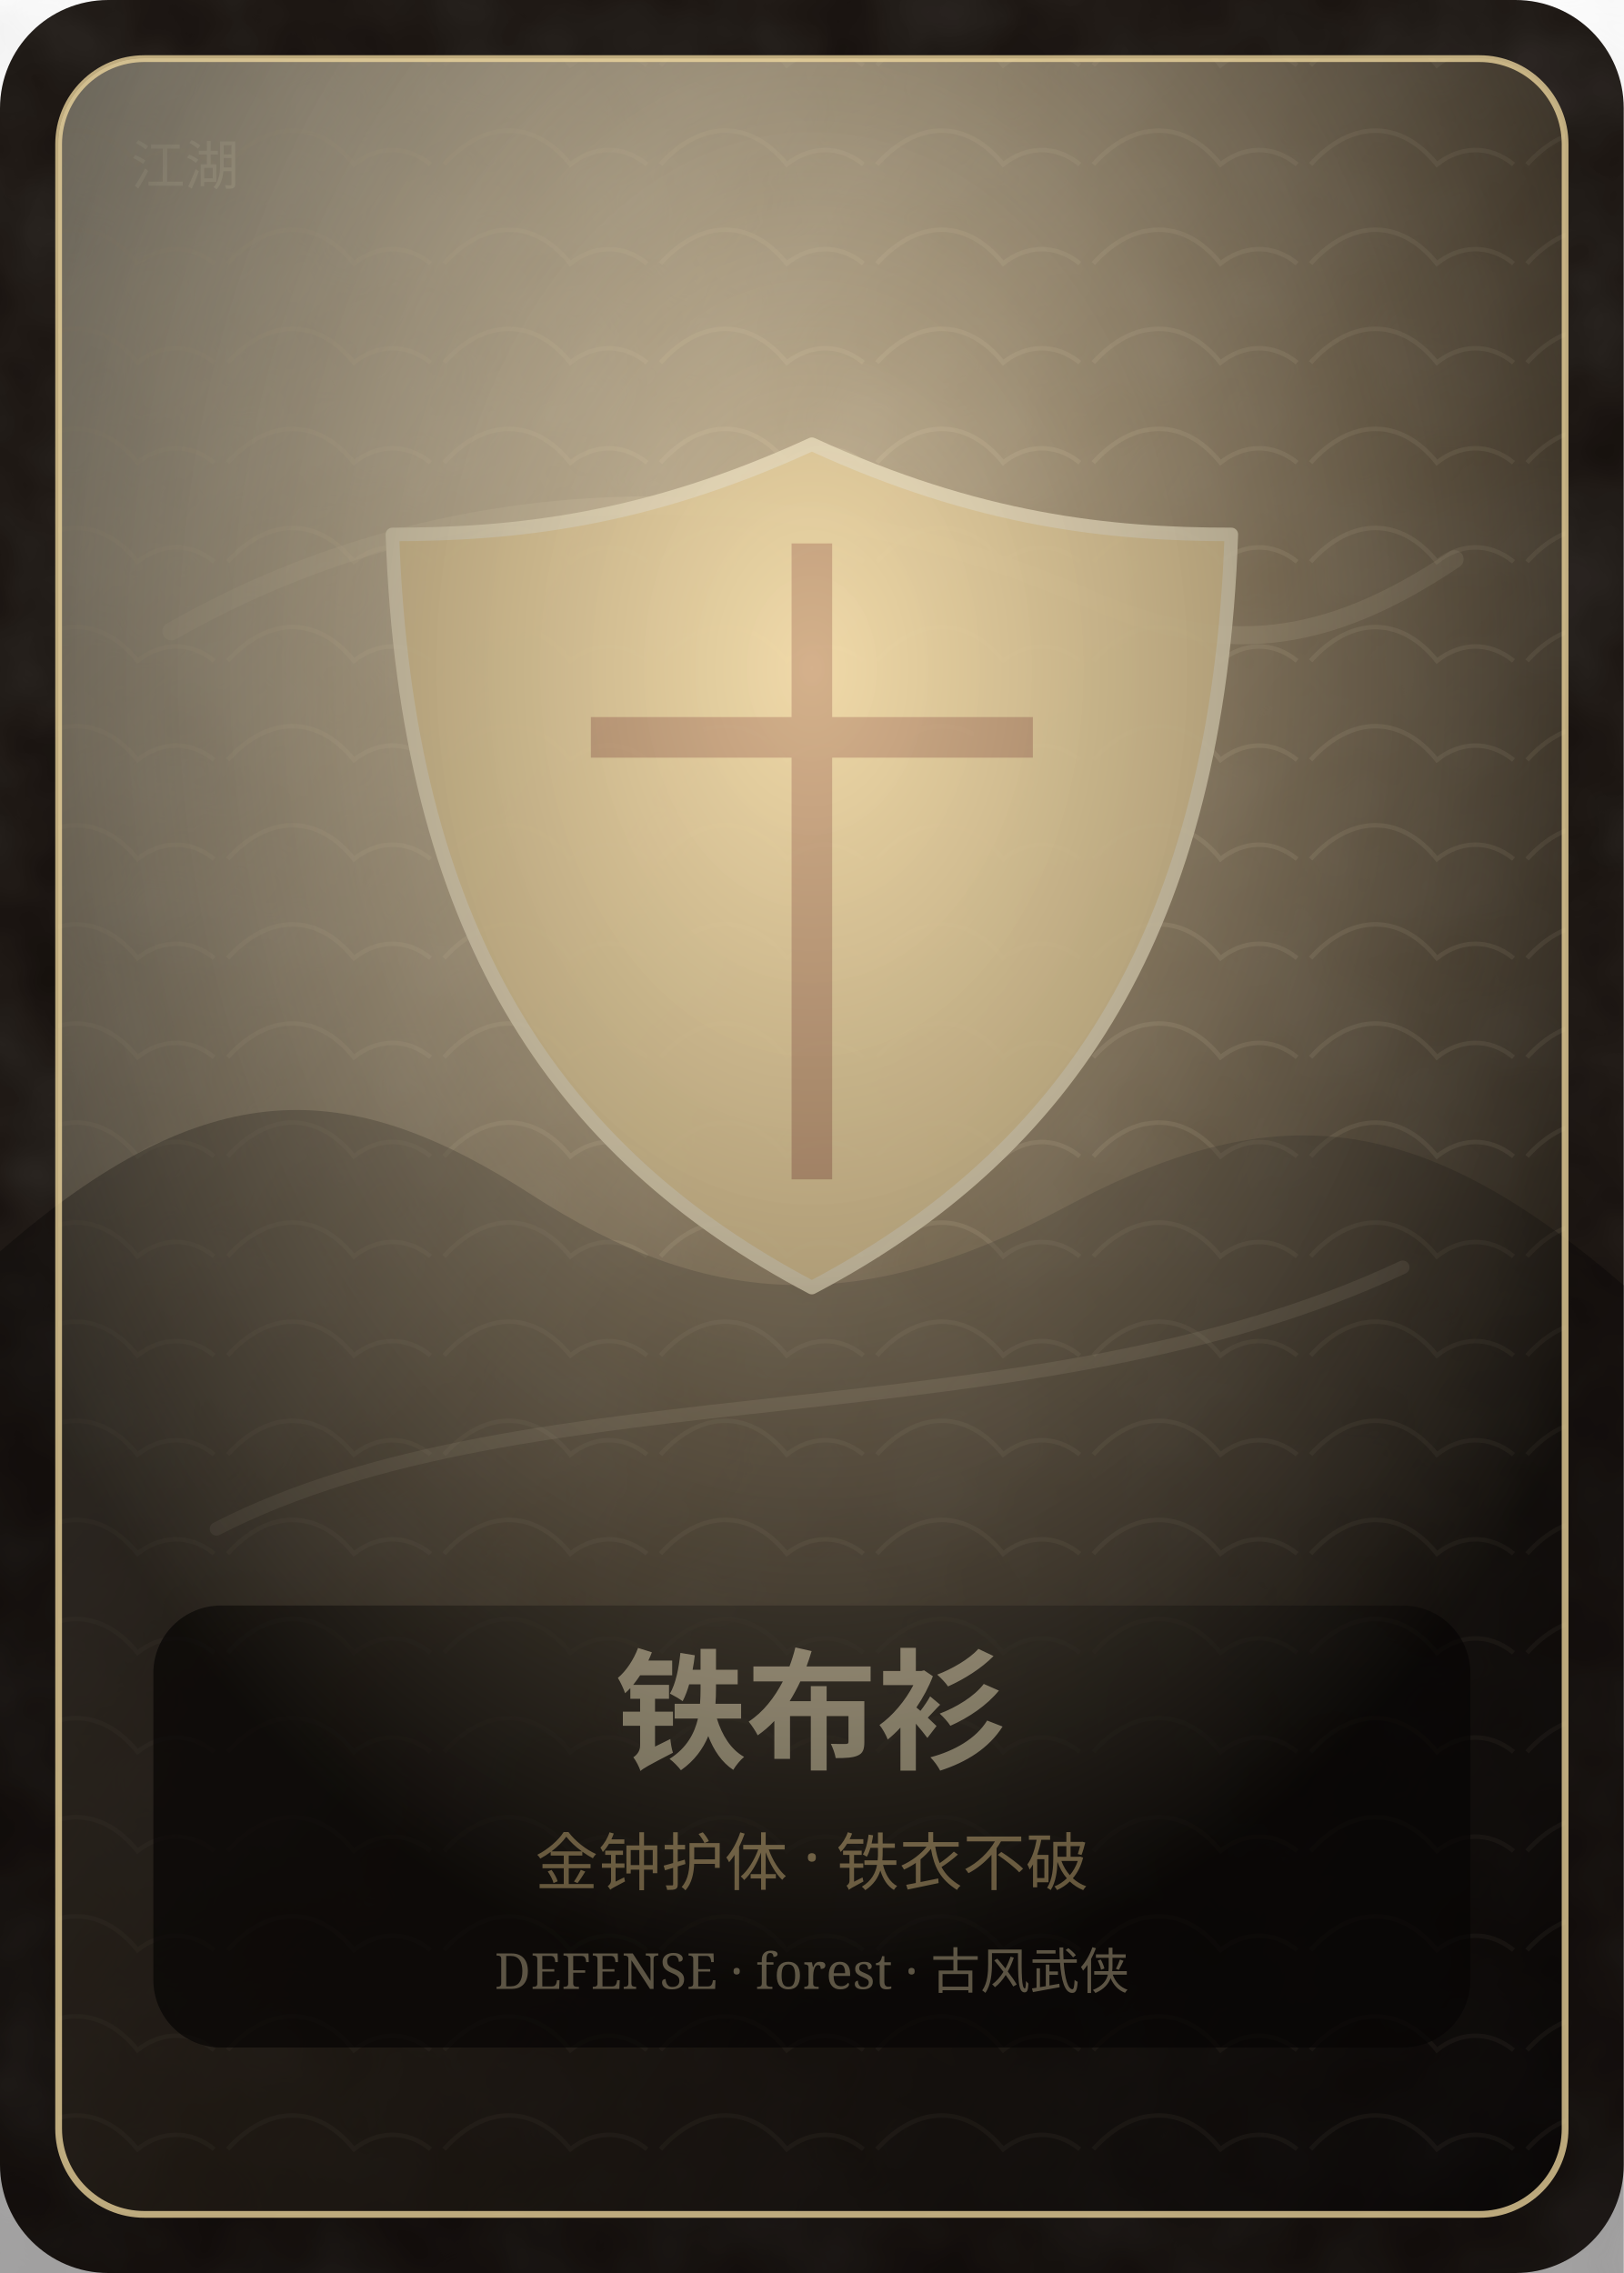
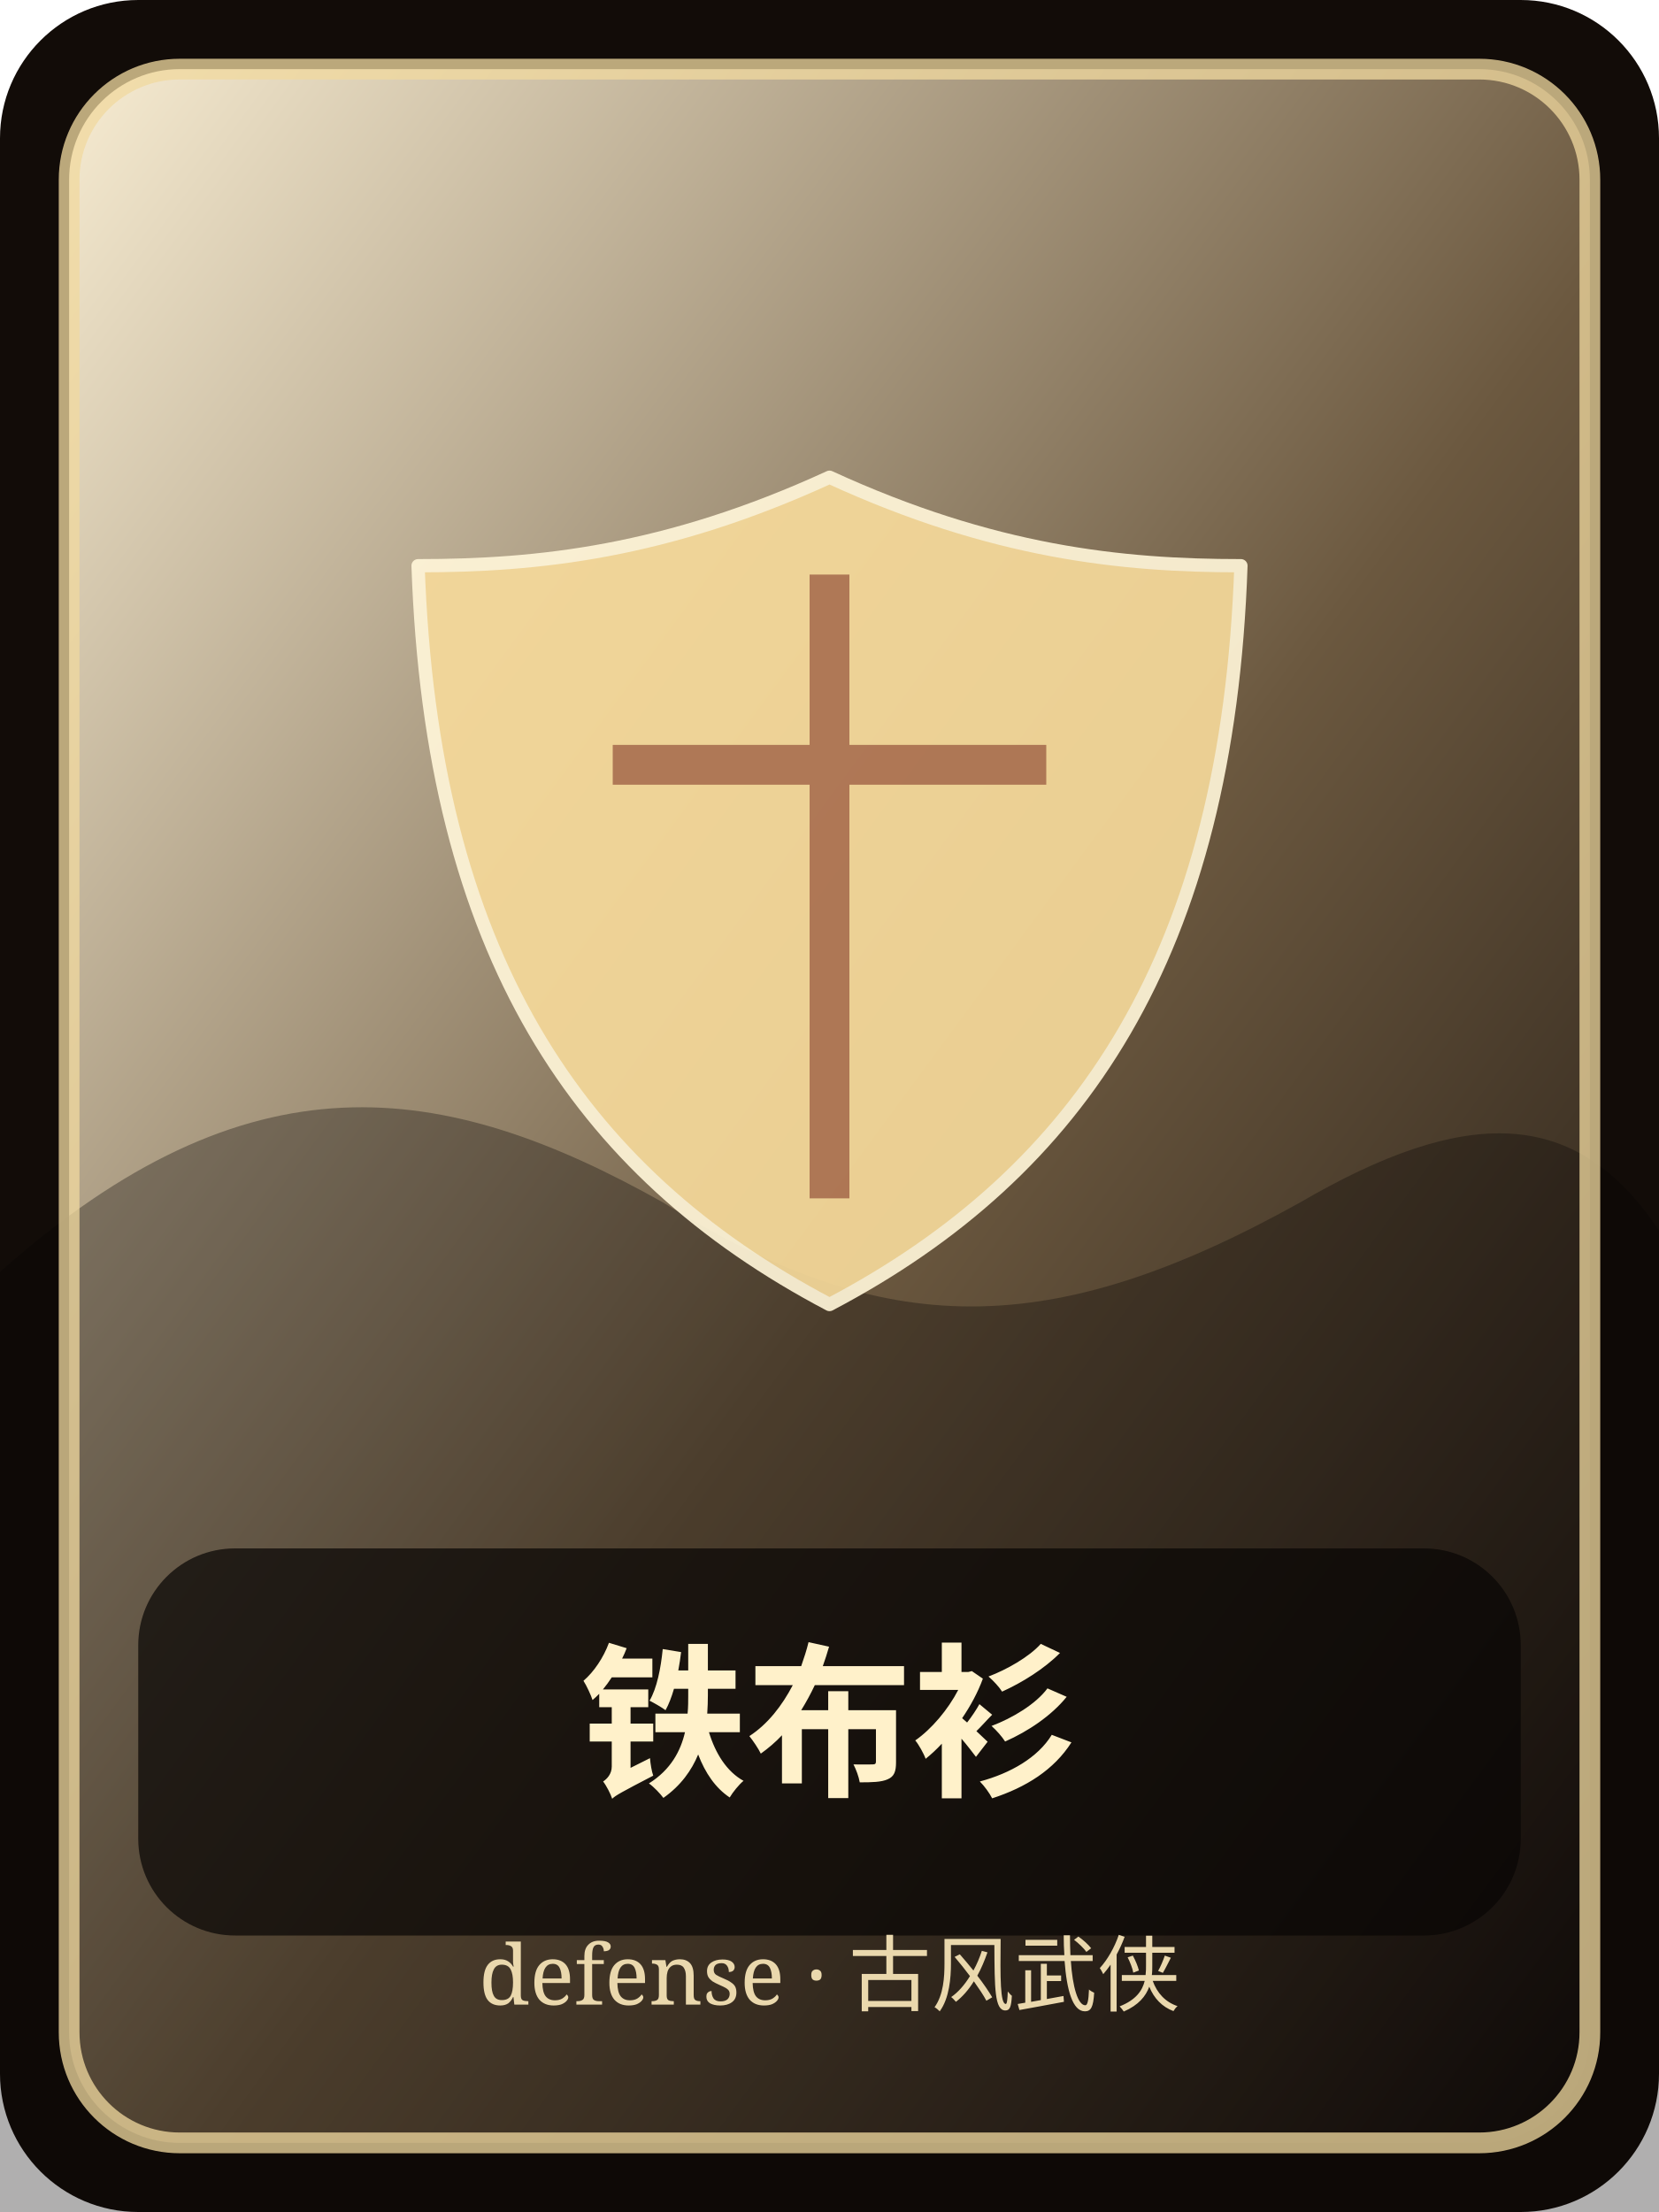
- <svg xmlns="http://www.w3.org/2000/svg" width="720" height="1008" viewBox="0 0 720 1008" role="img" aria-label="铁布衫 · 古风武侠卡牌" data-art-direction="ancient-wuxia" data-kind="card" data-card-id="iron_cloth" data-theme="古风武侠江湖水墨">
+ <svg xmlns="http://www.w3.org/2000/svg" width="120" height="160" viewBox="0 0 120 160" role="img" aria-label="铁布衫 · 古风武侠卡牌" data-art-direction="ancient-wuxia" data-kind="card" data-card-id="iron_cloth" data-theme="古风武侠江湖水墨">
  <defs>
    <linearGradient id="paper" x1="0" y1="0" x2="1" y2="1">
      <stop stop-color="#f7ecd2" />
-       <stop offset="0.52" stop-color="#6b583f" />
+       <stop offset="0.55" stop-color="#6b583f" />
      <stop offset="1" stop-color="#100b09" />
    </linearGradient>
-     <radialGradient id="halo" cx="50%" cy="28%" r="62%">
-       <stop stop-color="#f3dfb7" stop-opacity=".55" />
-       <stop offset="1" stop-color="#050403" stop-opacity=".62" />
-     </radialGradient>
-     <filter id="ink">
-       <feTurbulence type="fractalNoise" baseFrequency="0.018" numOctaves="3" seed="17" />
-       <feColorMatrix type="saturate" values="0" />
-       <feComponentTransfer>
-         <feFuncA type="table" tableValues="0 .16" />
-       </feComponentTransfer>
-     </filter>
-     <pattern id="cloud" width="96" height="44" patternUnits="userSpaceOnUse">
-       <path d="M5 29c18-20 40-20 56 0 10-8 23-9 34 0" fill="none" stroke="#f3dfb7" stroke-width="2" opacity=".20" />
-     </pattern>
  </defs>
-   <rect width="720" height="1008" rx="48" fill="#120c08" />
-   <rect x="26" y="26" width="668" height="956" rx="38" fill="url(#paper)" />
-   <rect x="26" y="26" width="668" height="956" rx="38" fill="url(#cloud)" />
-   <rect x="26" y="26" width="668" height="956" rx="38" filter="url(#ink)" />
-   <path d="M0 555c92-80 154-78 236-25 76 49 143 55 235 6 93-50 157-45 249 34v438H0z" fill="#050403" opacity=".36" />
-   <path d="M76 280c126-72 276-72 408-14 58 25 103 21 161-18" fill="none" stroke="#fff1cd" stroke-width="8" stroke-linecap="round" opacity=".20" />
-   <path d="M96 678c140-72 360-38 526-116" fill="none" stroke="#fff1cd" stroke-width="6" stroke-linecap="round" opacity=".18" />
-   <g transform="translate(360 375)">
+   <rect width="120" height="160" rx="10" fill="#120c08" />
+   <rect x="5" y="5" width="110" height="150" rx="8" fill="url(#paper)" />
+   <path d="M0 92c18-16 32-14 48-5 16 10 28 10 46 0 12-7 20-7 26 2v71H0z" fill="#050403" opacity=".32" />
+   <g transform="translate(60 63) scale(.16)">
    <path d="M0-178c74 34 132 40 186 40-6 175-72 274-186 334-114-60-180-159-186-334 54 0 112-6 186-40z" fill="#f5d99a" stroke="#fff5d8" stroke-width="6" stroke-linejoin="round" opacity=".92" />
    <path d="M0-134v282M-98-48h196" stroke="#7b2d20" stroke-width="18" opacity=".55" />
  </g>
-   <rect x="68" y="712" width="584" height="196" rx="30" fill="#080504" opacity=".70" />
-   <text x="360" y="780" text-anchor="middle" font-family="KaiTi, STKaiti, serif" font-size="58" font-weight="700" fill="#fff1ca">铁布衫</text>
-   <text x="360" y="836" text-anchor="middle" font-family="KaiTi, STKaiti, serif" font-size="28" fill="#f2d18f">金钟护体 · 铁衣不破</text>
-   <text x="360" y="882" text-anchor="middle" font-family="KaiTi, STKaiti, serif" font-size="22" fill="#ead8ad">DEFENSE · forest · 古风武侠</text>
-   <text x="58" y="82" font-family="Georgia, serif" font-size="24" fill="#fff4d8" opacity=".84">江湖</text>
-   <rect x="26" y="26" width="668" height="956" rx="38" fill="url(#halo)" />
-   <rect x="26" y="26" width="668" height="956" rx="38" fill="none" stroke="#f1d99f" stroke-width="3" opacity=".76" />
+   <rect x="10" y="112" width="100" height="28" rx="7" fill="#080504" opacity=".72" />
+   <text x="60" y="129" text-anchor="middle" font-family="KaiTi, STKaiti, serif" font-size="12" font-weight="700" fill="#fff1ca">铁布衫</text>
+   <text x="60" y="145" text-anchor="middle" font-family="KaiTi, STKaiti, serif" font-size="6" fill="#ead8ad">defense · 古风武侠</text>
+   <rect x="5" y="5" width="110" height="150" rx="8" fill="none" stroke="#f1d99f" stroke-width="1.5" opacity=".76" />
</svg>
